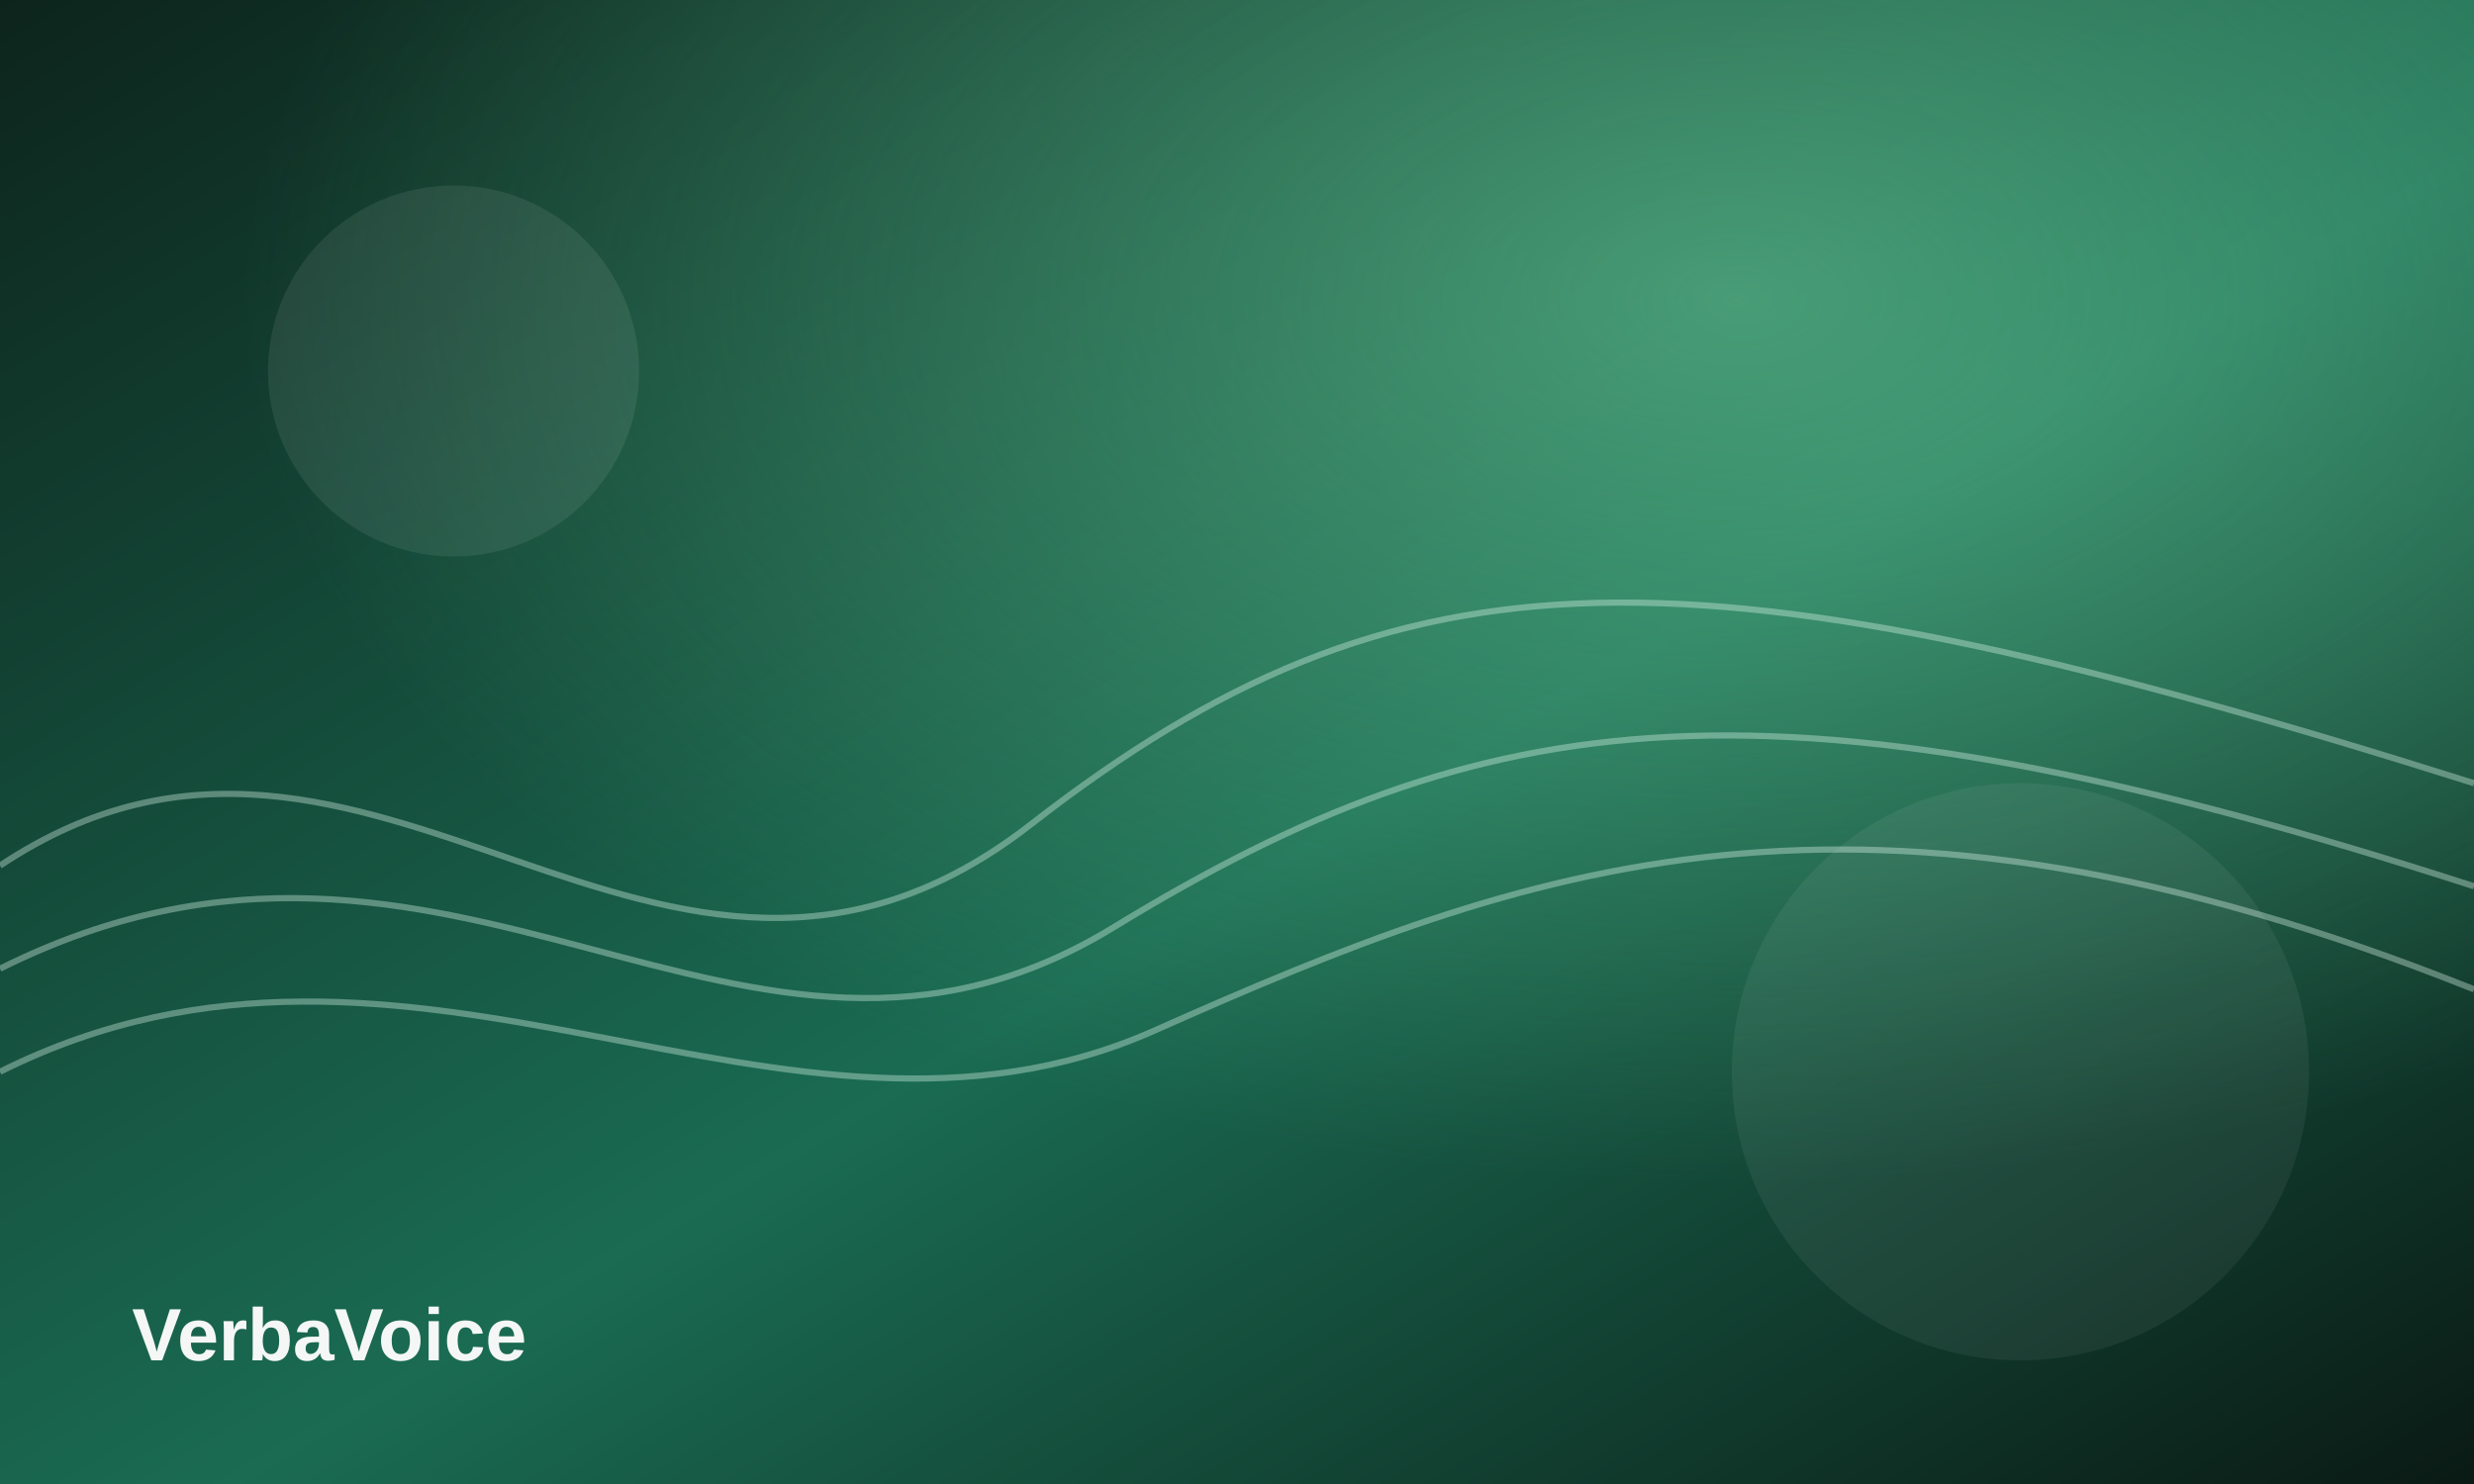
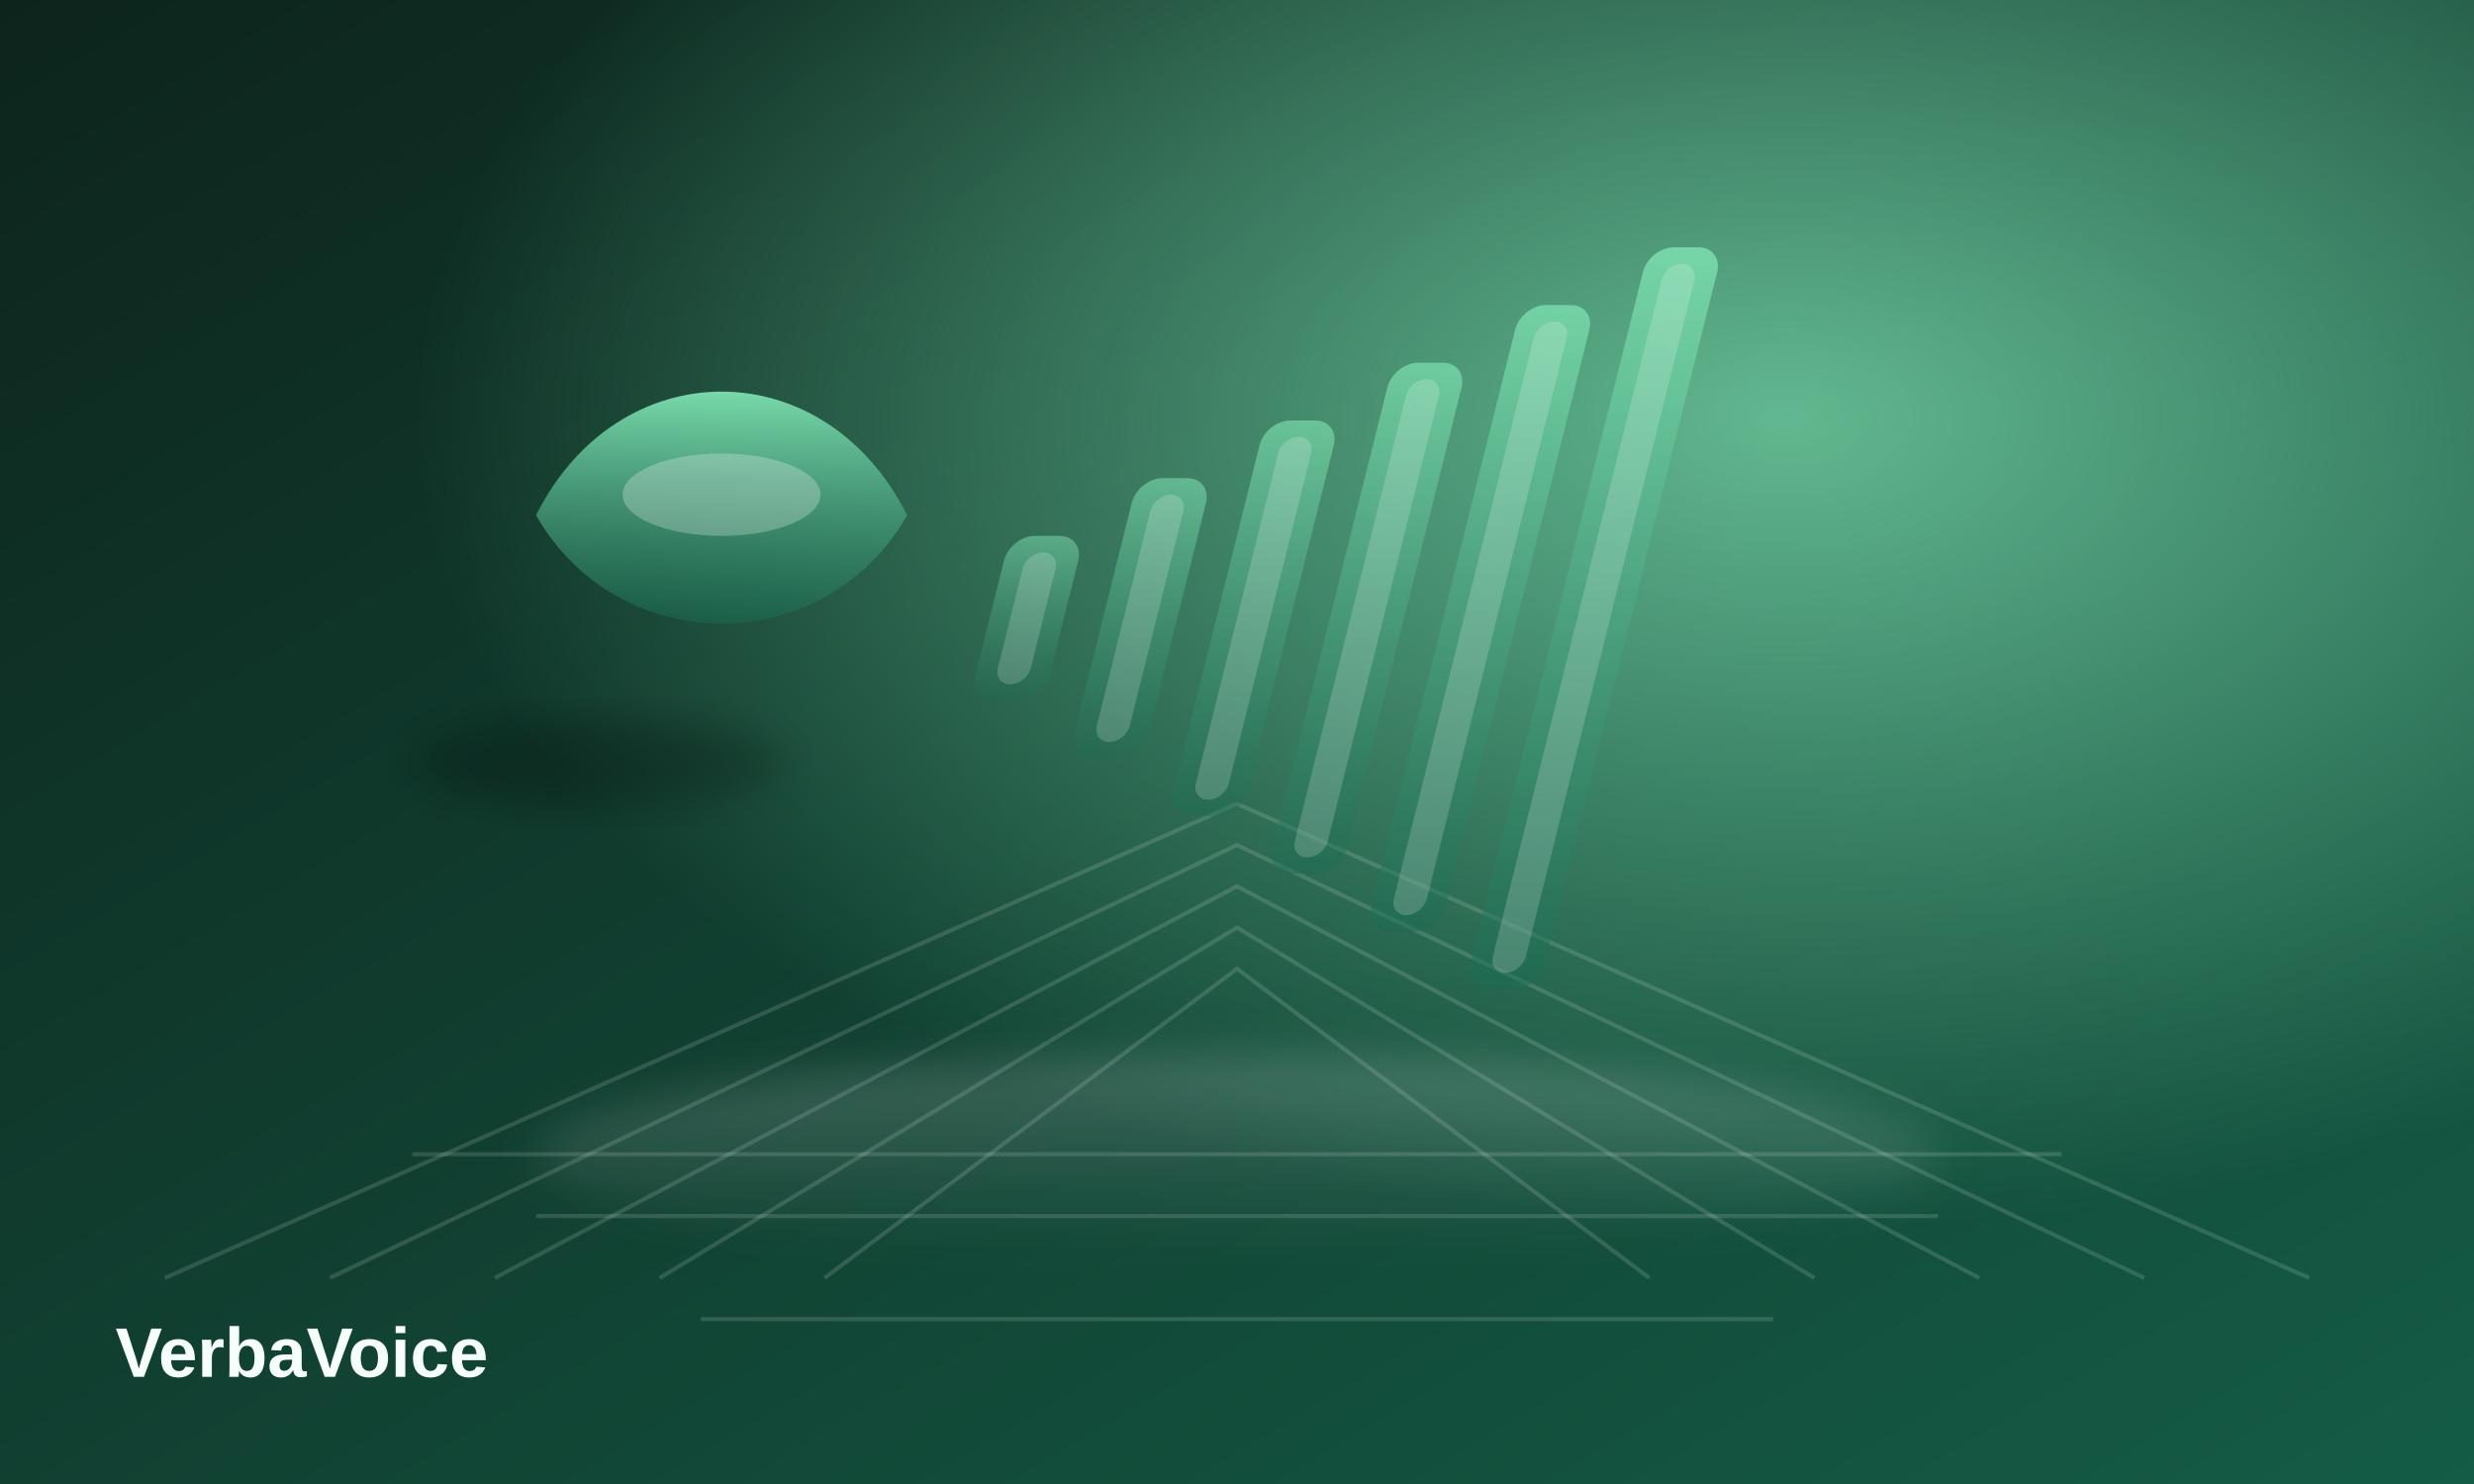
<svg xmlns="http://www.w3.org/2000/svg" width="1200" height="720" viewBox="0 0 1200 720" role="img" aria-label="VerbaVoice">
  <defs>
-     <linearGradient id="g" x1="0" y1="0" x2="1" y2="1">
+     <linearGradient id="productvoicesky" x1="0" y1="0" x2="1" y2="1">
      <stop offset="0%" stop-color="#0d241c" />
-       <stop offset="55%" stop-color="#1a6b52" />
-       <stop offset="100%" stop-color="#0a1a14" />
+       <stop offset="100%" stop-color="#145c46" />
    </linearGradient>
-     <radialGradient id="r" cx="70%" cy="20%" r="60%">
-       <stop offset="0%" stop-color="#6fcf9c" stop-opacity="0.55" />
-       <stop offset="100%" stop-color="#6fcf9c" stop-opacity="0" />
+     <radialGradient id="productvoiceglow" cx="72%" cy="28%" r="55%">
+       <stop offset="0%" stop-color="#7dE0B0" stop-opacity="0.75" />
+       <stop offset="100%" stop-color="#7dE0B0" stop-opacity="0" />
    </radialGradient>
+     <linearGradient id="productvoiceface" x1="0" y1="0" x2="0" y2="1">
+       <stop offset="0%" stop-color="#7dE0B0" stop-opacity="0.95" />
+       <stop offset="100%" stop-color="#1a6b52" stop-opacity="0.55" />
+     </linearGradient>
+     <linearGradient id="productvoiceside" x1="0" y1="0" x2="1" y2="1">
+       <stop offset="0%" stop-color="#1a6b52" stop-opacity="0.85" />
+       <stop offset="100%" stop-color="#0d241c" stop-opacity="0.9" />
+     </linearGradient>
+     <linearGradient id="productvoicefloor" x1="0.5" y1="0" x2="0.5" y2="1">
+       <stop offset="0%" stop-color="#ffffff" stop-opacity="0.18" />
+       <stop offset="100%" stop-color="#ffffff" stop-opacity="0" />
+     </linearGradient>
+     <filter id="productvoicesoft" x="-20%" y="-20%" width="140%" height="140%">
+       <feGaussianBlur stdDeviation="10" />
+     </filter>
  </defs>
-   <rect width="1200" height="720" fill="url(#g)" />
-   <rect width="1200" height="720" fill="url(#r)" />
-   <g fill="none" stroke="#e8fff4" stroke-opacity="0.35" stroke-width="3">
-     <path d="M0 420 C 180 300, 320 540, 500 400 S 820 260, 1200 380" />
-     <path d="M0 470 C 220 360, 360 560, 540 450 S 860 320, 1200 430" />
-     <path d="M0 520 C 200 420, 380 580, 560 500 S 900 360, 1200 480" />
+   <rect width="1200" height="720" fill="url(#productvoicesky)" />
+   <rect width="1200" height="720" fill="url(#productvoiceglow)" />
+   <g stroke="#ffffff" stroke-opacity="0.14" stroke-width="2" fill="none">
+     <path d="M80 620 L600 390 L1120 620" />
+     <path d="M160 620 L600 410 L1040 620" />
+     <path d="M240 620 L600 430 L960 620" />
+     <path d="M320 620 L600 450 L880 620" />
+     <path d="M400 620 L600 470 L800 620" />
+     <path d="M200 560 L1000 560" />
+     <path d="M260 590 L940 590" />
+     <path d="M340 640 L860 640" />
  </g>
-   <circle cx="220" cy="180" r="90" fill="#ffffff" fill-opacity="0.08" />
-   <circle cx="980" cy="520" r="140" fill="#ffffff" fill-opacity="0.06" />
-   <text x="64" y="660" fill="#f4f7f5" font-family="Arial, sans-serif" font-size="36" font-weight="700">VerbaVoice</text>
+   <ellipse cx="600" cy="560" rx="340" ry="48" fill="url(#productvoicefloor)" filter="url(#productvoicesoft)" />
+   <g transform="translate(640 300) skewX(-14)">
+     <g transform="translate(-160 0)">
+       <rect x="0" y="-40" width="36" height="80" rx="12" fill="url(#productvoiceface)" opacity="0.55" />
+       <rect x="10" y="-32" width="16" height="64" rx="8" fill="#fff" opacity="0.18" />
+     </g>
+     <g transform="translate(-105 0)">
+       <rect x="0" y="-68" width="36" height="136" rx="12" fill="url(#productvoiceface)" opacity="0.62" />
+       <rect x="10" y="-60" width="16" height="120" rx="8" fill="#fff" opacity="0.18" />
+     </g>
+     <g transform="translate(-50 0)">
+       <rect x="0" y="-96" width="36" height="192" rx="12" fill="url(#productvoiceface)" opacity="0.69" />
+       <rect x="10" y="-88" width="16" height="176" rx="8" fill="#fff" opacity="0.18" />
+     </g>
+     <g transform="translate(5 0)">
+       <rect x="0" y="-124" width="36" height="248" rx="12" fill="url(#productvoiceface)" opacity="0.76" />
+       <rect x="10" y="-116" width="16" height="232" rx="8" fill="#fff" opacity="0.18" />
+     </g>
+     <g transform="translate(60 0)">
+       <rect x="0" y="-152" width="36" height="304" rx="12" fill="url(#productvoiceface)" opacity="0.83" />
+       <rect x="10" y="-144" width="16" height="288" rx="8" fill="#fff" opacity="0.18" />
+     </g>
+     <g transform="translate(115 0)">
+       <rect x="0" y="-180" width="36" height="360" rx="12" fill="url(#productvoiceface)" opacity="0.9" />
+       <rect x="10" y="-172" width="16" height="344" rx="8" fill="#fff" opacity="0.18" />
+     </g>
+   </g>
+   <g transform="translate(260 250)">
+     <ellipse cx="30" cy="120" rx="90" ry="22" fill="#000" opacity="0.22" filter="url(#productvoicesoft)" />
+     <path d="M0 0 C 40 -80, 140 -80, 180 0 C 140 70, 40 70, 0 0 Z" fill="url(#productvoiceface)" />
+     <ellipse cx="90" cy="-10" rx="48" ry="20" fill="#fff" opacity="0.25" />
+   </g>
+   <text x="56" y="668" fill="#f7fffb" font-family="Arial, Helvetica, sans-serif" font-size="34" font-weight="700">VerbaVoice</text>
</svg>
